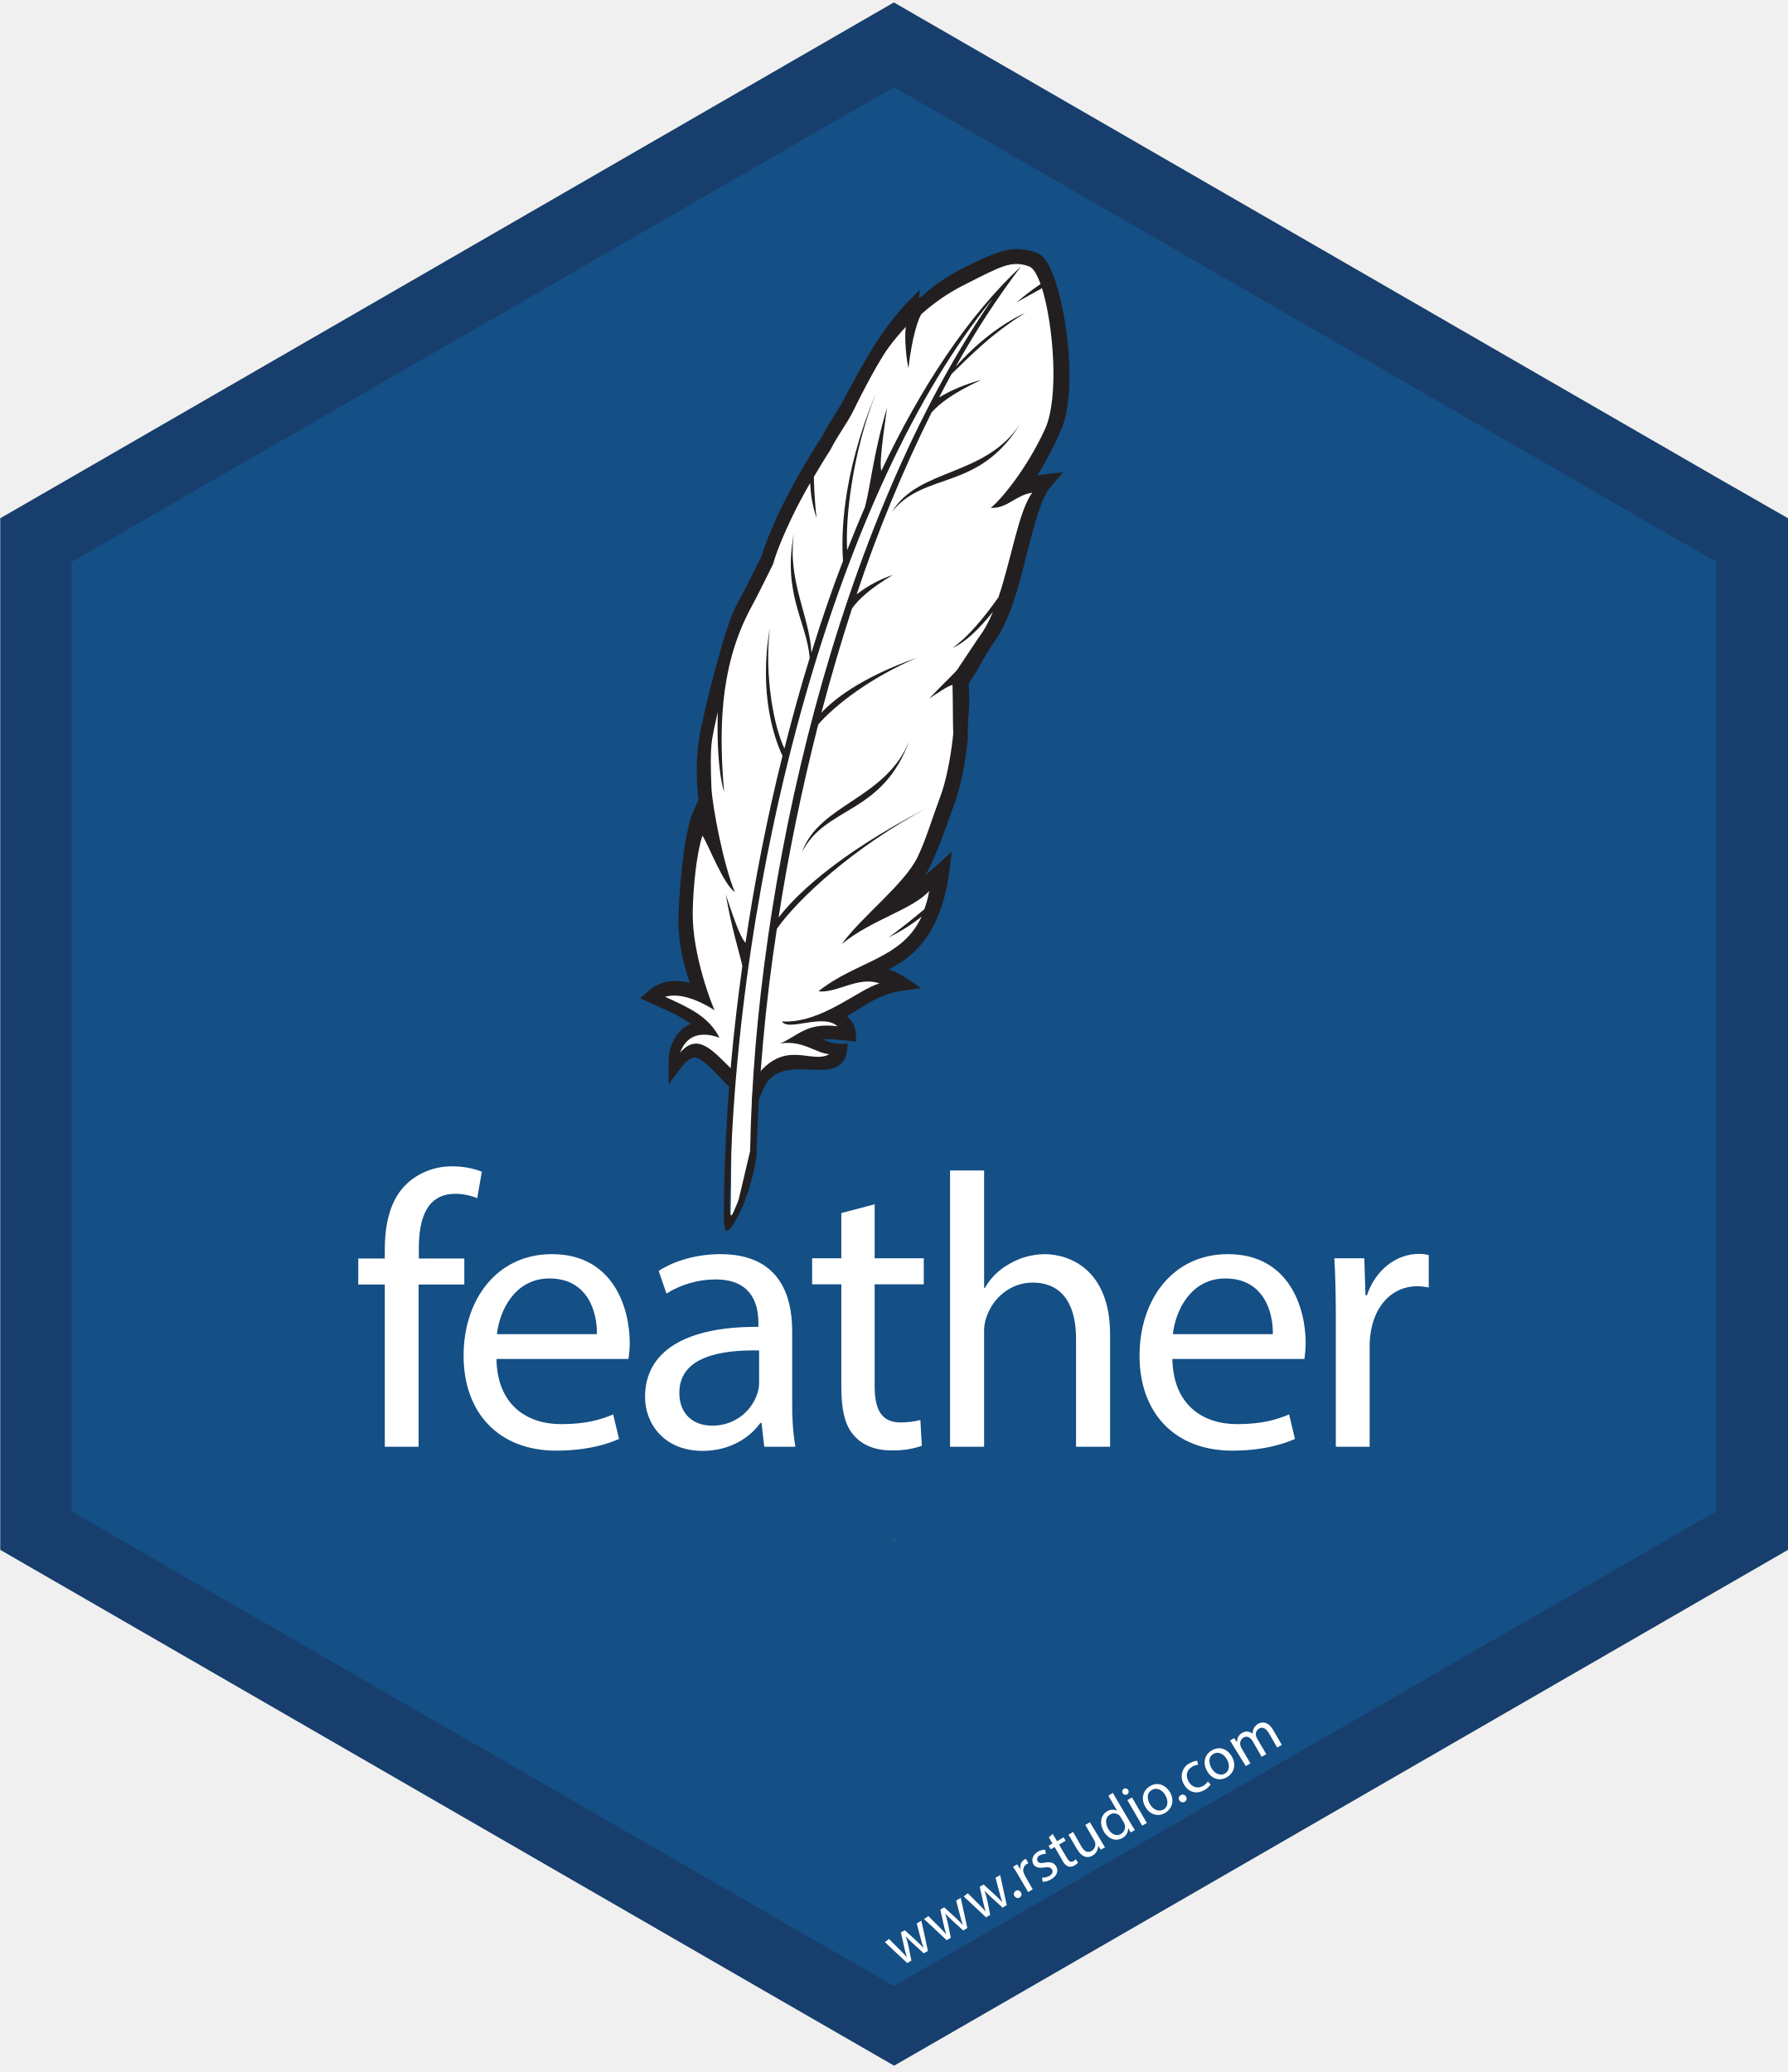
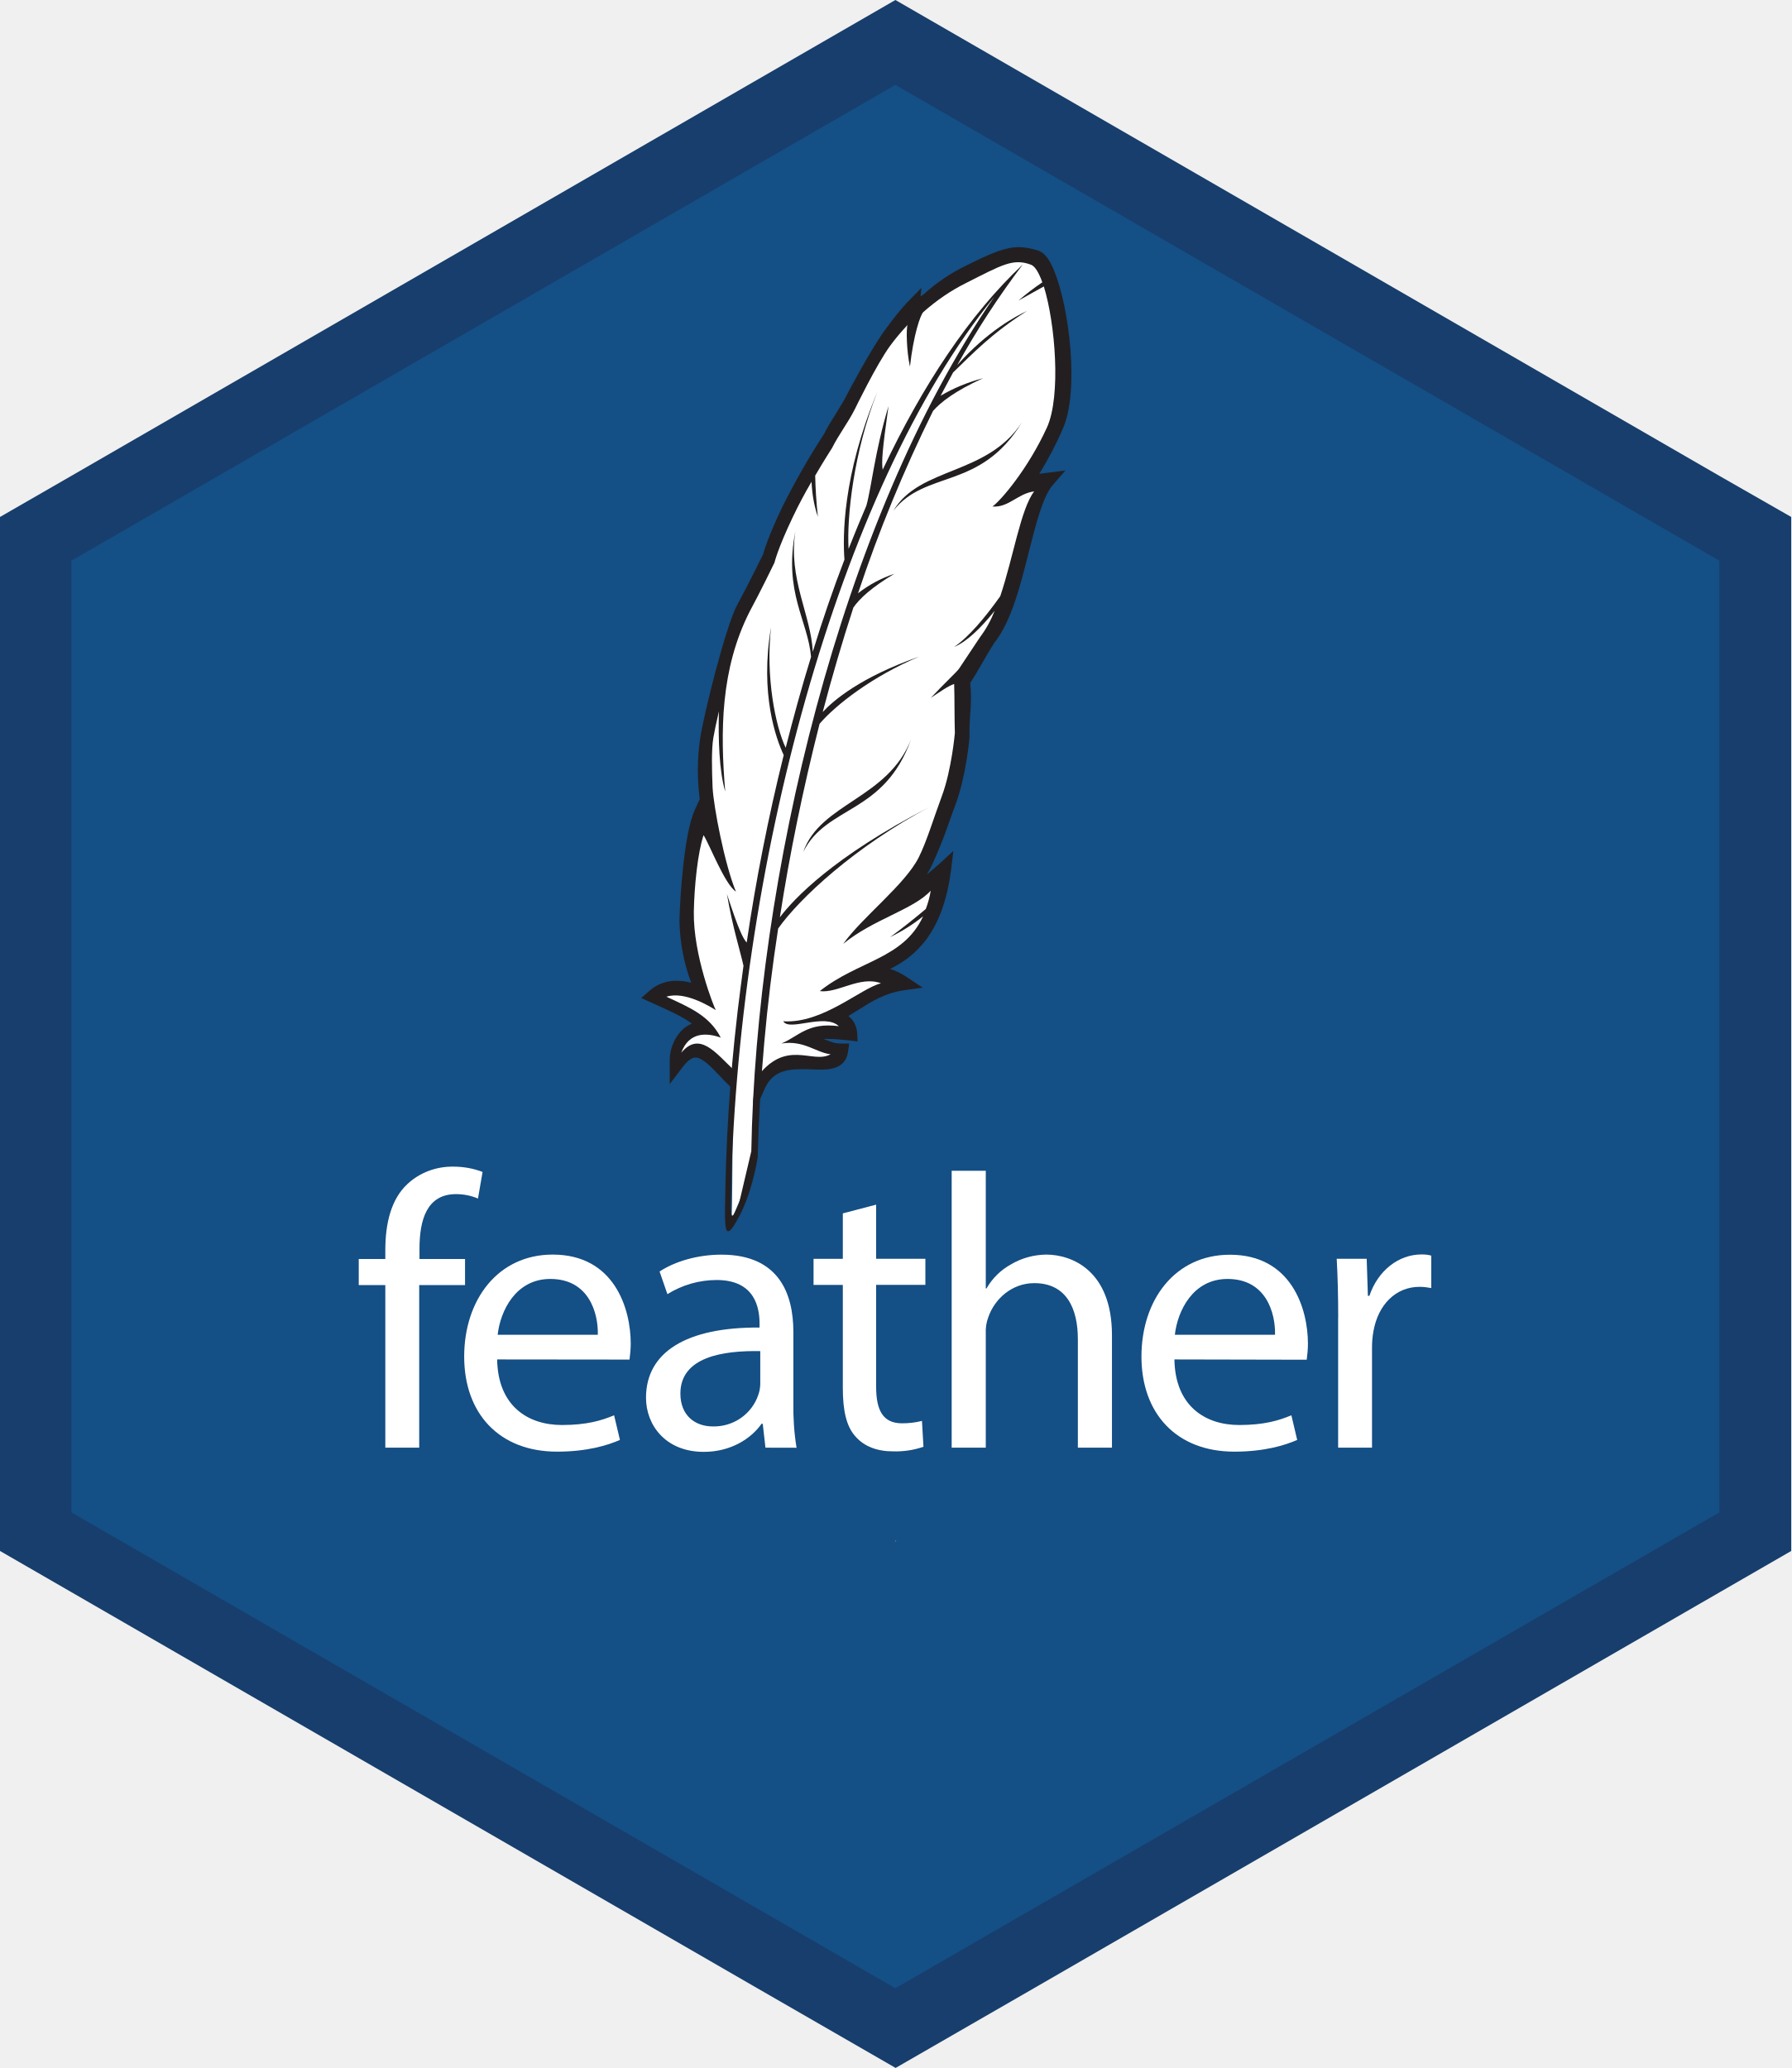
- <svg xmlns="http://www.w3.org/2000/svg" version="1.1" id="Layer_1" x="0px" y="0px" viewBox="0 0 735 852" style="enable-background:new 0 0 735 852;" xml:space="preserve">
+ <svg xmlns="http://www.w3.org/2000/svg" version="1.1" id="Layer_1" x="0px" y="0px" viewBox="0 0 2521 2911" style="enable-background:new 0 0 2521 2911;" xml:space="preserve">
  <style type="text/css">
	.st0{fill:#144F85;}
	.st1{fill:#173E6C;}
	.st2{fill:#E6B35A;}
	.st3{fill:#FFFFFF;}
	.st4{fill:#231F20;}
</style>
-   <path class="st0" d="M18.2,626.4V223.1l51.6-29.8L367.5,21.5l0,0l296.7,171.3l52.6,30.3v403.3L367.5,828L18.2,626.4z" />
-   <path class="st1" d="M705.6,196.2L427.8,35.8L367.5,1l-60.3,34.8L29.4,196.2L0.1,213.1v424.2l29.3,16.9l281.3,162.4l56.9,32.8  l56.9-32.8l281.3-162.4l29.3-16.9V213.1L705.6,196.2z M705.6,621.5L367.5,816.7L29.4,621.5V231L367.5,35.8l0,0L705.6,231V621.5z" />
-   <path class="st2" d="M367,633.9c0.3-0.3,0.6-0.6,0.9-0.9h-0.3C367.5,633.3,367.3,633.6,367,633.9z" />
-   <path class="st3" d="M158.2,594.9v-66.7h-10.9v-10.7h10.9v-3.7c0-10.9,2.4-20.8,9-27c5.1-4.8,11.9-7.3,18.9-7.2  c4.1,0,8.2,0.7,12,2.2l-1.9,10.9c-2.8-1.2-5.9-1.8-9-1.8c-12,0-15,10.6-15,22.4v4.2h18.7v10.7h-18.8v66.7L158.2,594.9z" />
-   <path class="st3" d="M204.1,558.7c0.3,19,12.5,26.9,26.6,26.9c10.1,0,16.2-1.8,21.4-4l2.4,10.1c-5,2.2-13.4,4.8-25.8,4.8  c-23.8,0-38.1-15.7-38.1-39s13.8-41.8,36.3-41.8c25.3,0,32,22.2,32,36.5c0,2.2-0.2,4.4-0.5,6.6H204.1z M245.4,548.6  c0.2-9-3.7-22.9-19.5-22.9c-14.2,0-20.5,13.1-21.6,22.9H245.4z" />
-   <path class="st3" d="M314.2,594.9l-1.1-9.8h-0.5c-4.3,6.1-12.6,11.5-23.7,11.5c-15.7,0-23.7-11-23.7-22.2c0-18.7,16.6-29,46.6-28.8  V544c0-6.4-1.8-17.9-17.6-17.9c-7.1,0-14.1,2-20.2,5.8l-3.2-9.3c6.4-4.2,15.7-6.9,25.4-6.9c23.7,0,29.5,16.2,29.5,31.7v29  c-0.1,6.2,0.3,12.4,1.3,18.5H314.2z M312.1,555.3c-15.4-0.3-32.8,2.4-32.8,17.4c0,9.1,6.1,13.5,13.3,13.5c8.4,0.2,16-5,18.7-13  c0.5-1.4,0.8-3,0.8-4.5V555.3z" />
-   <path class="st3" d="M359.6,495.2v22.2h20.2v10.7h-20.2v41.8c0,9.6,2.7,15,10.6,15c2.8,0,5.5-0.3,8.2-1l0.6,10.6  c-4,1.4-8.2,2-12.5,1.9c-6.6,0-11.8-2.1-15.2-5.9c-4-4.2-5.4-11-5.4-20.2v-42.2h-12v-10.7h12v-18.6L359.6,495.2z" />
-   <path class="st3" d="M390.5,481.3h14.1v48.3h0.3c2.4-4.2,5.9-7.6,10.1-9.9c4.4-2.6,9.3-3.9,14.4-4c10.4,0,27,6.4,27,33.1v46.1h-14  v-44.5c0-12.5-4.6-23-17.9-23c-9.1,0-16.3,6.4-18.9,14.1c-0.8,2.1-1.1,4.4-1,6.7v46.7h-14V481.3z" />
-   <path class="st3" d="M482,558.7c0.3,19,12.5,26.9,26.6,26.9c10.1,0,16.2-1.8,21.4-4l2.4,10.1c-5,2.2-13.4,4.8-25.8,4.8  c-23.8,0-38.1-15.7-38.1-39s13.8-41.8,36.3-41.8c25.3,0,32,22.2,32,36.5c0,2.2-0.2,4.4-0.5,6.6H482z M523.3,548.6  c0.2-9-3.7-22.9-19.5-22.9c-14.2,0-20.5,13.1-21.6,22.9H523.3z" />
-   <path class="st3" d="M549.2,541.6c0-9.1-0.2-17-0.6-24.2h12.3l0.5,15.2h0.6c3.5-10.4,12-17,21.4-17c1.3,0,2.7,0.1,4,0.5v13.3  c-1.6-0.3-3.2-0.5-4.8-0.5c-9.9,0-17,7.5-18.9,18.1c-0.4,2.2-0.6,4.4-0.6,6.6v41.3h-13.9V541.6z" />
-   <path class="st3" d="M365.5,797.3l4.5,4.5c1,1,1.9,1.9,2.7,2.9h0.1c-0.4-1.2-0.7-2.5-1-3.8l-1.4-6.3l1.6-0.9l4.7,4.3  c1.1,1,2.1,2,2.9,2.9h0.1c-0.5-1.3-0.9-2.6-1.2-3.9l-1.6-6.1l1.9-1.1l2.7,12.4l-1.7,1l-4.5-4.1c-1-0.9-2-1.9-2.9-2.9h0  c0.4,1.3,0.8,2.6,1.1,4l1.2,6l-1.7,1l-9.2-8.6L365.5,797.3z" />
-   <path class="st3" d="M381.7,787.9l4.5,4.5c1,1,1.9,1.9,2.7,2.9h0.1c-0.4-1.2-0.7-2.5-1-3.8l-1.4-6.3l1.6-0.9l4.7,4.3  c1.1,1,2.1,2,2.9,2.9h0.1c-0.5-1.3-0.9-2.6-1.2-3.9l-1.6-6.1l1.9-1.1l2.7,12.4l-1.7,1l-4.5-4.1c-1-1-2-1.8-2.9-2.9l0,0  c0.4,1.3,0.8,2.6,1.1,4l1.2,6l-1.7,1l-9.3-8.7L381.7,787.9z" />
-   <path class="st3" d="M397.9,778.5l4.5,4.5c1,1,1.9,1.9,2.7,2.9h0.1c-0.4-1.2-0.7-2.5-1-3.8l-1.4-6.3l1.6-0.9l4.7,4.3  c1.1,1,2.1,2,2.9,2.9h0.1c-0.5-1.3-0.9-2.6-1.2-3.9l-1.6-6.1l1.9-1.1l2.7,12.4l-1.7,1l-4.5-4.1c-1-1-2-1.8-2.9-2.9l0,0  c0.4,1.3,0.8,2.6,1.1,4l1.2,6l-1.7,1l-9.2-8.6L397.9,778.5z" />
-   <path class="st3" d="M417.1,779.7c-0.5-0.7-0.3-1.6,0.4-2.1c0,0,0.1,0,0.1-0.1c0.7-0.4,1.6-0.2,2,0.5c0,0,0,0.1,0.1,0.1  c0.5,0.7,0.3,1.6-0.4,2.1s-1.6,0.3-2.1-0.4C417.2,779.8,417.2,779.8,417.1,779.7z" />
-   <path class="st3" d="M418.5,770.8c-0.7-1.2-1.4-2.3-2-3.2l1.7-1l1.3,2h0.1c-0.4-1.5,0.2-3.2,1.6-4c0.2-0.1,0.4-0.2,0.6-0.2l1,1.8  c-0.2,0.1-0.5,0.2-0.7,0.3c-1.3,0.8-1.8,2.5-1.1,3.9c0.1,0.3,0.3,0.6,0.4,0.9l3.2,5.6l-1.9,1.1L418.5,770.8z" />
-   <path class="st3" d="M428.4,772.1c1,0,2-0.2,3-0.7c1.4-0.8,1.6-1.9,1.1-2.7s-1.4-1.1-3.1-0.8c-2.3,0.4-3.8-0.1-4.5-1.3  c-1-1.7-0.4-3.9,1.8-5.2c0.9-0.5,1.9-0.8,3-0.8l0.3,1.7c-0.9,0-1.7,0.2-2.5,0.6c-0.9,0.4-1.3,1.4-1,2.3c0,0,0,0.1,0.1,0.1  c0.5,0.9,1.4,0.9,3,0.6c2.2-0.4,3.7,0,4.6,1.5c1.1,1.8,0.4,4-2.1,5.4c-1,0.6-2.2,1-3.4,1L428.4,772.1z" />
-   <path class="st3" d="M432.8,754.1l1.8,3l2.7-1.6l0.8,1.4l-2.7,1.6l3.3,5.6c0.8,1.3,1.5,1.8,2.6,1.2c0.4-0.2,0.7-0.5,1-0.8l0.9,1.4  c-0.4,0.5-0.9,0.9-1.5,1.2c-0.7,0.5-1.7,0.6-2.5,0.4c-1-0.5-1.9-1.3-2.3-2.3l-3.3-5.7l-1.6,0.9l-0.9-1.4l1.6-1l-1.5-2.5L432.8,754.1  z" />
-   <path class="st3" d="M452.6,756.8c0.6,1.1,1.2,2,1.7,2.8l-1.7,1l-1.1-1.6l0,0c0,1.7-0.9,3.2-2.3,4c-1.6,1-4.1,1.2-6.3-2.5l-3.6-6.1  l1.9-1.1l3.3,5.8c1.1,2,2.5,3,4.3,2c1.1-0.7,1.7-1.9,1.5-3.2c-0.1-0.4-0.2-0.7-0.4-1.1l-3.7-6.4l1.9-1.1L452.6,756.8z" />
-   <path class="st3" d="M457.5,737.2l7.4,12.6c0.5,0.9,1.2,2,1.7,2.7l-1.7,1l-1.1-1.8l0,0c0.1,1.7-0.8,3.3-2.4,4.1  c-2.5,1.5-5.7,0.5-7.6-2.7c-2-3.5-1.1-6.9,1.4-8.3c1.2-0.8,2.8-0.9,4.1-0.2l0,0l-3.6-6.2L457.5,737.2z M460.9,747.5  c-0.2-0.3-0.3-0.5-0.5-0.8c-1-1.1-2.7-1.4-4-0.6c-2,1.1-2.1,3.5-0.8,5.9c1.2,2.1,3.3,3.3,5.3,2.1c1.3-0.8,2-2.4,1.5-3.9  c-0.1-0.3-0.2-0.6-0.4-0.9L460.9,747.5z" />
-   <path class="st3" d="M463.9,736.1c0.3,0.7,0.1,1.5-0.6,1.8c-0.6,0.3-1.4,0.1-1.7-0.5c-0.4-0.6-0.2-1.5,0.5-1.9c0,0,0,0,0,0  C462.6,735.2,463.5,735.4,463.9,736.1C463.9,736,463.9,736,463.9,736.1z M469.6,750.7l-6.1-10.5l1.9-1.1l6.1,10.5L469.6,750.7z" />
-   <path class="st3" d="M481,736.9c2.2,3.9,0.5,7.1-2,8.6c-2.8,1.6-6.2,0.8-8.1-2.5c-2-3.5-0.9-6.9,2-8.6S479.1,733.8,481,736.9z   M472.8,741.9c1.3,2.3,3.6,3.2,5.5,2.2s2.2-3.6,0.8-5.9c-1-1.8-3.2-3.5-5.5-2.2S471.6,739.9,472.8,741.9L472.8,741.9z" />
-   <path class="st3" d="M484.9,740.3c-0.5-0.7-0.3-1.6,0.4-2c0,0,0.1,0,0.1-0.1c0.7-0.5,1.7-0.3,2.2,0.5c0.5,0.7,0.3,1.7-0.5,2.2  C486.3,741.3,485.4,741.1,484.9,740.3C484.9,740.3,484.9,740.3,484.9,740.3z" />
-   <path class="st3" d="M497.7,733.8c-0.7,1-1.6,1.8-2.6,2.3c-3.1,1.8-6.5,0.9-8.3-2.3c-1.8-2.9-1-6.7,1.8-8.5c0.2-0.1,0.4-0.2,0.6-0.3  c0.9-0.5,1.9-0.9,3-1l0.4,1.7c-0.9,0-1.7,0.3-2.5,0.8c-2.4,1.4-2.7,3.9-1.4,6.1c1.4,2.4,3.8,3,5.9,1.8c0.8-0.5,1.5-1.1,2-1.9  L497.7,733.8z" />
-   <path class="st3" d="M506.4,722.2c2.2,3.9,0.6,7.1-2,8.6c-2.8,1.7-6.2,0.8-8.1-2.5c-2-3.5-1-6.9,2-8.6S504.5,719,506.4,722.2z   M498.1,727.1c1.3,2.3,3.7,3.2,5.5,2.2s2.2-3.5,0.8-5.9c-1-1.8-3.2-3.5-5.5-2.2S497,725.1,498.1,727.1z" />
-   <path class="st3" d="M507.4,718.5c-0.6-1.1-1.2-2-1.7-2.8l1.7-1l1.1,1.6h0.1c-0.1-1.6,0.8-3.1,2.2-3.8c1.3-0.8,3-0.6,4.2,0.4l0,0  c0-0.7,0.1-1.4,0.4-2c0.4-0.9,1-1.6,1.9-2.1c1.4-0.8,4-1.1,6.1,2.5l3.6,6.2l-1.9,1.1l-3.4-5.9c-1.2-2-2.6-2.8-4.1-1.9  c-1,0.6-1.5,1.8-1.2,3c0.1,0.4,0.2,0.7,0.4,1l3.8,6.5l-1.9,1.1l-3.6-6.3c-1-1.7-2.4-2.5-3.9-1.6c-1.1,0.7-1.6,2-1.2,3.3  c0.1,0.4,0.2,0.7,0.4,1l3.7,6.3l-1.9,1.1L507.4,718.5z" />
-   <path class="st3" d="M360.8,205.8c-31.7,78-51.7,152.8-59,238.5c-1.6,18.6-0.9,37.8-1.5,57.5c2.2-6.9,8.1-16.6,9.4-28.4  C311.5,379.4,324,308.3,360.8,205.8L360.8,205.8z" />
-   <path class="st4" d="M309.7,446.6v-0.1v-0.2l0-0.2c0.3-1.4,0-2.9-0.9-4c-0.7-0.9-1.8-1.4-3-1.4h-0.4c-1.3,0.1-4.2,0.4-4.6,2  l-0.6,2.6l-1.9-1.9l-1.9-2c-3.8-4-7.4-7.7-10.8-7.7c-2.1,0-4.2,1.4-6.4,4.4l-2.7,3.5V437c-0.2-4.3,1.4-8.5,4.3-11.7  c1.8-1.8,4.1-3,6.6-3.4c-4.5-4-9.5-6.2-16.4-9.3l-5-2.3l1.7-1.5c2.8-2.4,6.4-3.7,10.1-3.6c2.9,0.1,5.8,0.6,8.6,1.7  c-3.6-7.6-5.7-17-6-27.5c0.2-11.1,2.2-36.5,6.1-45.1l1.5-3.4l1.2,3.5c0.1,0.4,0.3,0.8,0.4,1.2c-2-10.8-2.4-21.6-1-30.7  c1.5-10,10.5-46.3,15.3-55c4.3-7.8,10-19.3,10.6-20.7c0.3-1.1,2-7.2,8-19.8c6.3-13.1,16-28.2,16.8-29.4c1.5-3,3.2-5.7,4.8-8.4  s3.3-5.4,4.7-8.3c0.4-0.8,10-18.9,15.9-26.8l0.6-0.8c2.3-3.3,4.9-6.4,7.5-9.4l3-3.1l-0.4,3.6c0.8-1.5,2.1-2.7,3.6-3.4  c0.2-0.1,0.3-0.2,0.5-0.3c5.2-4.7,11.1-8.7,17.4-11.8c10-5,15.7-7.4,20.8-7.4c2.7,0.1,5.3,0.6,7.7,1.6c1.9,0.7,3.7,3,5.4,7.2  c6.2,14.8,10.2,49.4,3.6,64c-5,10.9-8.5,17-11.6,21.3c2.1-0.6,4.3-1,6.5-1.2l3.9-0.5l-2.5,3c-4.4,5-7.2,16.3-10.2,28.2  c-3.5,13.9-7.2,28.3-13.9,36.7c-1.9,2.8-3.6,5.7-5.2,8.6s-3.2,5.6-5,8.3c0.4,4.3,0.4,8.7,0,13c-0.2,3.1-0.3,6.1-0.3,9.2v0.2  c0,0.6-1.4,16-5.6,27.2c-1,2.8-2,5.5-2.9,8c-1.9,5.8-4.2,11.5-6.8,17c-2,4.2-4.6,8-7.8,11.5c4.6-3.1,8.9-6.5,13-10.2l3-2.8l-0.5,4.1  c-3.7,29.1-18,36.9-28.8,41.2c4.1,0.1,8,1.4,11.3,3.8l3.3,2.2l-3.9,0.5c-7.9,1.1-13.5,4.6-18.8,8c-2.1,1.4-4.4,2.7-6.7,3.9  c2.9,1.1,4.9,3.8,5.2,7l0.1,1.8l-1.8-0.2c-3.1-0.4-6.2-0.6-9.3-0.6c-2.5-0.1-4.9,0.3-7.2,1.1c1.9,0.5,3.8,1.2,5.6,2  c2.3,1.1,4.8,1.8,7.3,1.9h1.7l-0.2,1.7c-0.8,6-7,6-9.9,6c-1.1,0-2.3,0-3.5-0.1s-2.6-0.1-4-0.1c-6.5,0-13,1.1-16.5,8.7l-2.3,5  L309.7,446.6z" />
-   <path class="st4" d="M418,105.3c2.5,0.1,4.9,0.6,7.2,1.5c7.8,2.9,16.3,51.3,8.1,69.1s-12.4,22.8-17.5,27.8c5.5-4,6.7-4.7,13.9-5.6  c-9.7,11.2-11.8,49.5-24.2,65c-3.9,5.7-6.7,11.7-10.6,17.4c1,8.1-0.5,14.7-0.2,22.6c0,0-1.4,15.6-5.5,26.9  c-3.6,9.8-6.1,17.9-9.6,24.8c-5.9,11.7-11,13.9-17.7,20.6c9.1-4.8,17.6-10.7,25.3-17.5c-5.1,39.4-29.3,38.3-38.6,44.8  c3.5-1.1,7.2-1.7,10.9-1.9c3.9,0,7.7,1.3,10.9,3.6c-14.8,2-21.8,12.4-31.8,14.1c0.6-0.1,1.2-0.1,1.8-0.1c4.9,0,8.2,2.8,8.5,6.5  c-3.1-0.4-6.3-0.6-9.5-0.7c-4.2-0.2-8.4,0.9-11.9,3.2c8.3,0.9,11.5,4.7,17.6,4.8c-0.6,4-3.9,4.7-8.4,4.7c-2.3,0-4.9-0.2-7.5-0.2  c-6.8,0-14.1,1.2-17.9,9.6c0,0,0-0.1,0-0.1c0.7-3.3-1.2-7.2-5.4-7.2h-0.5c-2.8,0.2-5.5,1-6,3.1c-4.9-5-9.2-10.1-13.8-10.1  c-2.4,0-4.9,1.4-7.6,5c0-8.8,5.5-13.7,10.8-13.7c0.9,0,1.9,0.2,2.7,0.5c-6.2-6.8-12.7-9.3-22.7-13.9c2.5-2.2,5.8-3.4,9.1-3.3  c4.3,0.2,8.4,1.4,12.1,3.6c-1.4-2.2-7.5-12.1-8-30.9c0.2-11.1,2.2-36.1,5.9-44.5c1.3,3.6,3.8,10.2,6.9,14.7  c-4.4-13.5-6.7-30.3-4.5-44.5c1.6-10.2,10.5-46.1,15.1-54.5s10.7-20.9,10.7-20.9s1.4-6,8-19.7c5.1-10.1,10.7-19.9,16.8-29.3  c2.9-5.9,6.7-10.9,9.6-16.7c0,0,9.8-18.7,15.7-26.6c2.5-3.5,5.2-6.8,8-10c-0.3,3.7-0.3,7.4-0.1,11.1c1.5-13.3,5.5-13.3,6.7-14.4  c5.1-4.7,10.9-8.6,17.1-11.6C408.2,107.5,413.4,105.4,418,105.3 M418.1,102.4c-5.4,0-11.2,2.4-21.4,7.5c-6.4,3.1-12.4,7.1-17.6,11.9  l-0.3,0.2c-0.3,0.2-0.6,0.4-1,0.6l0.4-3.5l-6.1,6.2c-2.7,3-5.3,6.2-7.7,9.5l-0.6,0.8c-6,8-15.6,26.2-16,27l0,0l0,0  c-1.4,2.8-3,5.4-4.7,8.1s-3.4,5.4-4.9,8.4c-6.2,9.5-11.8,19.4-16.9,29.5c-5.8,12.1-7.7,18.4-8.1,19.9c-0.9,1.9-6.4,13-10.5,20.5  c-4.8,8.8-13.9,45.4-15.4,55.5c-1.1,8.1-1.1,16.3-0.1,24.4l-2.1,4.6c-4.4,9.7-6.1,36.9-6.2,45.6v0.1c0.2,8.5,1.8,17,4.8,25  c-1.9-0.5-3.9-0.8-5.9-0.8c-4.1-0.1-8,1.3-11.1,4l-3.5,3.1l4.2,1.9l2.9,1.3c5.6,2.5,9.9,4.5,13.7,7.3c-1.7,0.7-3.2,1.7-4.4,3  c-3.2,3.5-4.9,8.1-4.7,12.9v8.9l5.4-7.1c1.9-2.5,3.7-3.8,5.2-3.8c2.7,0,6.3,3.7,9.7,7.3c0.6,0.7,1.3,1.3,1.9,2l3.8,3.8l1.3-5.2l0,0  c0,0,0.6-0.7,3.3-0.9h0.3c0.7,0,1.4,0.3,1.9,0.8c0.6,0.8,0.8,1.8,0.6,2.8l-0.1,0.5l0.1,0.5v0.2l1.2,10.8l4.5-10  c3-6.5,8.2-7.8,15.2-7.8c1.3,0,2.6,0,3.9,0.1s2.4,0.1,3.6,0.1c3.1,0,10.4,0,11.4-7.3l0.5-3.4H345c-2.4,0-4.3-0.8-6.8-1.8l-0.4-0.1  c0.5,0,0.9,0,1.5,0c3.1,0,6.1,0.3,9.2,0.6l3.5,0.4l-0.2-3.6c-0.2-2.7-1.5-5.2-3.6-6.8c1.5-0.9,2.9-1.8,4.4-2.7  c5.2-3.3,10.6-6.7,18.2-7.8l7.9-1.1l-6.6-4.4c-2.1-1.4-4.4-2.6-6.8-3.3c10.2-5,21.6-14.5,25-40.3l1-8.1l-6,5.5  c-1.6,1.4-3.2,2.8-4.9,4.2c0.7-1.1,1.3-2.3,2-3.7c2.6-5.6,4.9-11.3,6.9-17.1c0.9-2.5,1.8-5.2,2.9-8c4.3-11.5,5.7-27,5.7-27.6v-0.4  c-0.1-3.1,0.1-6.1,0.3-9.1c0.4-4.2,0.4-8.5,0-12.7c1.7-2.6,3.3-5.3,4.8-8c1.6-2.8,3.3-5.7,5.1-8.5c6.9-8.7,10.6-23.2,14.1-37.2  c3-11.8,5.8-22.9,9.9-27.6l5.1-5.9l-7.8,1c-1.1,0.1-2,0.3-2.9,0.4c3.6-5.9,6.9-12.1,9.6-18.4c7-15.4,2.7-50.2-3.6-65.2  c-1.9-4.6-3.9-7.1-6.3-8C423.6,103,420.8,102.4,418.1,102.4L418.1,102.4z" />
-   <path class="st3" d="M293.8,415.4c-0.6-1-9.3-22.5-9-40.4c0.2-10.6,1.6-24.2,4-31.4c2.5,3.9,8.6,20,13.3,23.2  c-4.7-11.3-9.2-35.1-9.6-42.8c-0.3-7.2-0.5-15.4,0.3-20.2c0.4-2.4,1.2-6.3,2.3-11c-0.3,11.4,0.1,24.4,2.6,32.9  c-2.1-24.8-1.9-50.3,10-73.8c4.4-8.1,10.2-20.1,10.2-20.1s1.3-5.7,7.6-18.9c2.3-4.8,5-9.9,7.6-14.3c0.2,4.9,1,9.7,2.6,14.4  c-0.7-6.4-1-12-1.1-16.9c3.8-6.5,6.9-11.3,6.9-11.3c2.8-5.6,6.6-10.4,9.4-16c0,0,8.9-18.4,14.5-26c2.2-3,4.6-5.8,7.1-8.5  c-0.6,1.6-0.4,10.9,1,17.1c1.4-12.8,4.3-21.4,5.5-22.4c5.3-4.7,11.1-8.7,17.5-11.9c14.7-7.4,19.3-10.3,26.7-7.5  c1.6,0.6,3.2,3.3,4.6,7.2c-3.4,2.3-6.7,4.8-9.8,7.5c3.6-2,7-3.9,10.4-5.8c4.7,15.1,7.1,44.9,1.3,57.8c-7.8,17.1-19,30.1-22.4,32.5  c6.7,0.5,10.3-5.3,17.1-6.2c-5.5,7.2-8.5,26.9-13.9,43c-6.3,8.9-13,16.8-18.9,20.8c5.1-2.1,10.9-7.7,16.6-14.8  c-1.5,3.8-3.5,7.5-6,10.8l-8.6,12.9c-0.8,1.2-6,6-11.6,12c3.9-2.6,7.1-4.9,9.6-5.7c0.2,6.3,0.1,13.8,0.3,20.1c0,0-1.3,15-5.3,25.8  c-3.5,9.4-6.2,18.6-9.5,25.2c-5.6,11.2-23.3,24.6-31,35.5c12.1-10,28.9-14.1,35.9-21.8c-0.4,2.6-1.1,5.1-2,7.5  c-4.3,3.6-9.1,7.5-14.7,11.6c4.8-2.4,9.4-5.2,13.6-8.6c-8.1,17.6-26.6,18.1-42.4,30.7c7.4,1,16.4-6.4,25.1-3.2  c-8.5,2.2-23.9,16.6-40.1,15.6c2.4,4.3,17-3.5,22.8,2c-12.8-1.7-16.5,4.2-23.6,7.1c9.3-1.5,14.3,3.8,20.2,4.4  c-7.5,4.3-18.5-7-30.8,10.2c-0.4,0.5-1.3,15.5-1.7,16c-2.5-0.8-4.1-10.8-6.5-12.9c-0.2-0.2-0.7-6.8-0.9-7  c-7.2-6.8-13.9-15.9-21.4-6.9c3.2-8.8,10.7-8.2,16.2-6.2c-4.6-9-12.8-12.4-22.3-16.8C281.1,407.5,291.4,413.9,293.8,415.4  L293.8,415.4z" />
-   <path class="st4" d="M329.7,350.5c9.6-19.3,33.2-15.2,44.3-46.3C364.5,328.7,336.7,330.4,329.7,350.5z" />
-   <path class="st4" d="M366.7,210.5c13.3-16.9,35.6-8.2,52.8-36.3C405.1,196.2,377.6,192.3,366.7,210.5z" />
-   <path class="st4" d="M391.2,153.8c8.2-7.9,15.8-16,30.3-25.2c-4.3,2-16.2,8.2-28.6,22.2c8-14.4,17-28.2,26.9-41.3  c-21.9,20.5-41.2,49.7-57.5,84.2c-0.5-3-0.2-7.9,2.4-26.1c-5.7,19.1-6.9,33.1-9.1,40.9c-2.5,5.8-4.9,11.7-7.3,17.7  c-0.8-13,2.1-39.9,11.8-64.4c-14.4,34.5-14.2,59.8-13.5,68.8c-4.7,12.2-9,24.8-13,37.8c-0.7-15.1-10.2-30-7.1-49.5  c-5,25,5.1,36.6,6.4,51.6c-3.8,12.2-7.2,24.7-10.4,37.3c-4.2-8.7-8.3-29.2-6-49.5c-4.7,27.4,2.1,45.9,5.2,52.5  c-6.3,25.3-11.4,51.2-15.2,76.9c-1.6-1.9-3.3-5.2-8.1-19.9c2.3,13.6,5.4,23.1,6.8,29.4c-0.8,6-1.6,11.9-2.3,17.8l-0.3,2.6  c-3.1,26.4-4.7,52.9-5,79.5c-0.1,9.6,0.4,13.4,6.3,2c3.3-6.5,5.8-15.4,7.1-23.3c0.8-31.5,3.6-62.8,8.4-93.9  c8.7-12.3,31.5-33.6,62.2-49.9c-39.7,20.5-55.8,37.8-61.5,45.3c4-25.9,9.5-52.7,16.3-79.4c6.7-7.8,21.6-19.4,40.8-27.5  c-24,8.4-35.2,18-39.5,22.7c3.8-14.4,8-28.8,12.6-42.9c2.6-3.7,7.4-8.2,16.8-13.8c-5.4,1.8-10.4,4.5-14.9,8  c8.5-25.6,18.8-50.6,30.8-74.8c3.2-3.6,8.9-8.1,20.5-13.4c-6.1,1.6-12,4-17.4,7.2C387.8,160.1,389.5,156.9,391.2,153.8z   M308.4,473.3l-5,21.2c-2.7,6.5-3.5,7.5-3.4,0c2-134.6,43.8-292.9,108.1-371.7C344.4,215.1,310.3,362.8,308.4,473.3z" />
-   <path class="st3" d="M401.9,193.8c-13.9,15.9-22.2,7.4-34.5,18.3C377.3,196.5,388.6,205.4,401.9,193.8z" />
-   <path class="st3" d="M368.9,342.5c-15.2,13.8-30.2,21.8-46.1,38C327.4,373.6,342.5,356.9,368.9,342.5z" />
+   <g>
+     <path class="st0" d="M62.1,2145.9V762.1l177-102.2L1260.2,70.3l0,0l1017.7,587.8l180.4,104v1383.8l-1198.1,691.7L62.1,2145.9z" />
+     <path class="st1" d="M2419.8,669.8L1467,119.4L1260.2,0l-206.8,119.4L100.5,669.8L0,727.7v1455.5l100.5,58l964.8,557.2l195.2,112.5   l195.2-112.5l964.8-557.2l100.5-58V727.7L2419.8,669.8z M2419.8,2129l-1159.7,669.8L100.5,2129V789.2l1159.7-669.8l0,0   l1159.7,669.8V2129z" />
+     <path class="st2" d="M1258.4,2171.6c1-1,2.1-2.1,3.1-3.1h-1C1260.2,2169.5,1259.5,2170.6,1258.4,2171.6z" />
+     <path class="st3" d="M542.3,2037.8v-228.9h-37.4v-36.7h37.4v-12.7c0-37.4,8.2-71.4,30.9-92.6c17.5-16.5,40.8-25,64.8-24.7   c14.1,0,28.1,2.4,41.2,7.5l-6.5,37.4c-9.6-4.1-20.2-6.2-30.9-6.2c-41.2,0-51.4,36.4-51.4,76.9v14.4h64.1v36.7h-64.5v228.9H542.3z" />
+     <path class="st3" d="M699.7,1913.6c1,65.2,42.9,92.3,91.2,92.3c34.6,0,55.6-6.2,73.4-13.7l8.2,34.7c-17.1,7.5-46,16.5-88.5,16.5   c-81.6,0-130.7-53.9-130.7-133.8S700.7,1766,777.9,1766c86.8,0,109.8,76.2,109.8,125.2c0,7.5-0.7,15.1-1.7,22.6L699.7,1913.6   L699.7,1913.6z M841.4,1878.9c0.7-30.9-12.7-78.6-66.9-78.6c-48.7,0-70.3,44.9-74.1,78.6H841.4z" />
+     <path class="st3" d="M1077.3,2037.8l-3.8-33.6h-1.7c-14.7,20.9-43.2,39.5-81.3,39.5c-53.8,0-81.3-37.7-81.3-76.2   c0-64.2,56.9-99.5,159.8-98.8v-5.5c0-22-6.2-61.4-60.4-61.4c-24.4,0-48.4,6.9-69.3,19.9l-11-31.9c22-14.4,53.8-23.7,87.1-23.7   c81.3,0,101.2,55.6,101.2,108.8v99.5c-0.3,21.3,1,42.5,4.5,63.5L1077.3,2037.8L1077.3,2037.8z M1070.1,1901.9   c-52.8-1-112.5,8.2-112.5,59.7c0,31.2,20.9,46.3,45.6,46.3c28.8,0.7,54.9-17.2,64.1-44.6c1.7-4.8,2.7-10.3,2.7-15.4V1901.9z" />
+     <path class="st3" d="M1233.1,1695.7v76.2h69.3v36.7h-69.3V1952c0,32.9,9.3,51.5,36.4,51.5c9.6,0,18.9-1,28.1-3.4l2.1,36.4   c-13.7,4.8-28.1,6.9-42.9,6.5c-22.6,0-40.5-7.2-52.1-20.2c-13.7-14.4-18.5-37.7-18.5-69.3v-144.8h-41.2v-36.7h41.2V1708   L1233.1,1695.7z" />
+     <path class="st3" d="M1339,1648h48.4v165.7h1c8.2-14.4,20.2-26.1,34.6-34c15.1-8.9,31.9-13.4,49.4-13.7c35.7,0,92.6,22,92.6,113.6   v158.2h-48v-152.7c0-42.9-15.8-78.9-61.4-78.9c-31.2,0-55.9,22-64.8,48.4c-2.7,7.2-3.8,15.1-3.4,23v160.2h-48V1648H1339z" />
+     <path class="st3" d="M1652.9,1913.6c1,65.2,42.9,92.3,91.2,92.3c34.6,0,55.6-6.2,73.4-13.7l8.2,34.7c-17.1,7.5-46,16.5-88.5,16.5   c-81.6,0-130.7-53.9-130.7-133.8s47.3-143.4,124.5-143.4c86.8,0,109.8,76.2,109.8,125.2c0,7.5-0.7,15.1-1.7,22.6L1652.9,1913.6   L1652.9,1913.6z M1794.5,1878.9c0.7-30.9-12.7-78.6-66.9-78.6c-48.7,0-70.3,44.9-74.1,78.6H1794.5z" />
+     <path class="st3" d="M1883.4,1854.9c0-31.2-0.7-58.3-2.1-83h42.2l1.7,52.2h2.1c12-35.7,41.2-58.3,73.4-58.3c4.5,0,9.3,0.3,13.7,1.7   v45.6c-5.5-1-11-1.7-16.5-1.7c-34,0-58.3,25.7-64.8,62.1c-1.4,7.5-2.1,15.1-2.1,22.6v141.7h-47.7V1854.9z" />
+     <path class="st3" d="M1237.2,702.7c-108.7,267.6-177.3,524.3-202.4,818.3c-5.5,63.8-3.1,129.7-5.1,197.3   c7.5-23.7,27.8-57,32.2-97.4C1068.1,1298.4,1111,1054.4,1237.2,702.7L1237.2,702.7z" />
+     <path class="st4" d="M1061.9,1528.9v-0.3v-0.7v-0.7c1-4.8,0-10-3.1-13.7c-2.4-3.1-6.2-4.8-10.3-4.8h-1.4   c-4.5,0.3-14.4,1.4-15.8,6.9l-2.1,8.9l-6.5-6.5l-6.5-6.9c-13-13.7-25.4-26.4-37-26.4c-7.2,0-14.4,4.8-22,15.1l-9.3,12V1496   c-0.7-14.8,4.8-29.2,14.7-40.1c6.2-6.2,14.1-10.3,22.6-11.7c-15.4-13.7-32.6-21.3-56.3-31.9l-17.1-7.9l5.8-5.1   c9.6-8.2,22-12.7,34.6-12.4c9.9,0.3,19.9,2.1,29.5,5.8c-12.3-26.1-19.6-58.3-20.6-94.4c0.7-38.1,7.5-125.2,20.9-154.7l5.1-11.7   l4.1,12c0.3,1.4,1,2.7,1.4,4.1c-6.9-37.1-8.2-74.1-3.4-105.3c5.1-34.3,36-158.9,52.5-188.7c14.7-26.8,34.3-66.2,36.4-71   c1-3.8,6.9-24.7,27.4-67.9c21.6-44.9,54.9-96.8,57.6-100.9c5.1-10.3,11-19.6,16.5-28.8c5.5-9.3,11.3-18.5,16.1-28.5   c1.4-2.7,34.3-64.8,54.5-92l2.1-2.7c7.9-11.3,16.8-22,25.7-32.3l10.3-10.6l-1.4,12.4c2.7-5.1,7.2-9.3,12.3-11.7   c0.7-0.3,1-0.7,1.7-1c17.8-16.1,38.1-29.9,59.7-40.5c34.3-17.2,53.8-25.4,71.3-25.4c9.3,0.3,18.2,2.1,26.4,5.5   c6.5,2.4,12.7,10.3,18.5,24.7c21.3,50.8,35,169.5,12.3,219.6c-17.1,37.4-29.2,58.3-39.8,73.1c7.2-2.1,14.7-3.4,22.3-4.1l13.4-1.7   l-8.6,10.3c-15.1,17.2-24.7,55.9-35,96.8c-12,47.7-24.7,97.1-47.7,125.9c-6.5,9.6-12.3,19.6-17.8,29.5c-5.5,10-11,19.2-17.1,28.5   c1.4,14.8,1.4,29.9,0,44.6c-0.7,10.6-1,20.9-1,31.6v0.7c0,2.1-4.8,54.9-19.2,93.3c-3.4,9.6-6.9,18.9-9.9,27.4   c-6.5,19.9-14.4,39.5-23.3,58.3c-6.9,14.4-15.8,27.4-26.8,39.5c15.8-10.6,30.5-22.3,44.6-35l10.3-9.6l-1.7,14.1   c-12.7,99.8-61.7,126.6-98.8,141.4c14.1,0.3,27.4,4.8,38.8,13l11.3,7.5l-13.4,1.7c-27.1,3.8-46.3,15.8-64.5,27.4   c-7.2,4.8-15.1,9.3-23,13.4c9.9,3.8,16.8,13,17.8,24l0.3,6.2l-6.2-0.7c-10.6-1.4-21.3-2.1-31.9-2.1c-8.6-0.3-16.8,1-24.7,3.8   c6.5,1.7,13,4.1,19.2,6.9c7.9,3.8,16.5,6.2,25,6.5h5.8l-0.7,5.8c-2.7,20.6-24,20.6-34,20.6c-3.8,0-7.9,0-12-0.3s-8.9-0.3-13.7-0.3   c-22.3,0-44.6,3.8-56.6,29.9l-7.9,17.2L1061.9,1528.9z" />
+     <path class="st4" d="M1433.4,357.9c8.6,0.3,16.8,2.1,24.7,5.1c26.8,10,55.9,176,27.8,237.1s-42.5,78.2-60,95.4   c18.9-13.7,23-16.1,47.7-19.2c-33.3,38.4-40.5,169.8-83,223c-13.4,19.6-23,40.1-36.4,59.7c3.4,27.8-1.7,50.4-0.7,77.5   c0,0-4.8,53.5-18.9,92.3c-12.3,33.6-20.9,61.4-32.9,85.1c-20.2,40.1-37.7,47.7-60.7,70.7c31.2-16.5,60.4-36.7,86.8-60   c-17.5,135.2-100.5,131.4-132.4,153.7c12-3.8,24.7-5.8,37.4-6.5c13.4,0,26.4,4.5,37.4,12.4c-50.8,6.9-74.8,42.5-109.1,48.4   c2.1-0.3,4.1-0.3,6.2-0.3c16.8,0,28.1,9.6,29.2,22.3c-10.6-1.4-21.6-2.1-32.6-2.4c-14.4-0.7-28.8,3.1-40.8,11   c28.5,3.1,39.4,16.1,60.4,16.5c-2.1,13.7-13.4,16.1-28.8,16.1c-7.9,0-16.8-0.7-25.7-0.7c-23.3,0-48.4,4.1-61.4,32.9v-0.3   c2.4-11.3-4.1-24.7-18.5-24.7h-1.7c-9.6,0.7-18.9,3.4-20.6,10.6c-16.8-17.2-31.6-34.7-47.3-34.7c-8.2,0-16.8,4.8-26.1,17.2   c0-30.2,18.9-47,37-47c3.1,0,6.5,0.7,9.3,1.7c-21.3-23.3-43.6-31.9-77.9-47.7c8.6-7.5,19.9-11.7,31.2-11.3   c14.7,0.7,28.8,4.8,41.5,12.4c-4.8-7.5-25.7-41.5-27.4-106c0.7-38.1,7.5-123.9,20.2-152.7c4.5,12.4,13,35,23.7,50.4   c-15.1-46.3-23-104-15.4-152.7c5.5-35,36-158.2,51.8-187c15.8-28.8,36.7-71.7,36.7-71.7s4.8-20.6,27.4-67.6   c17.5-34.7,36.7-68.3,57.6-100.5c9.9-20.2,23-37.4,32.9-57.3c0,0,33.6-64.2,53.8-91.3c8.6-12,17.8-23.3,27.4-34.3   c-1,12.7-1,25.4-0.3,38.1c5.1-45.6,18.9-45.6,23-49.4c17.5-16.1,37.4-29.5,58.7-39.8C1399.8,365.4,1417.6,358.2,1433.4,357.9    M1433.7,347.9c-18.5,0-38.4,8.2-73.4,25.7c-22,10.6-42.5,24.4-60.4,40.8l-1,0.7c-1,0.7-2.1,1.4-3.4,2.1l1.4-12l-20.9,21.3   c-9.3,10.3-18.2,21.3-26.4,32.6l-2.1,2.7c-20.6,27.4-53.5,89.9-54.9,92.6l0,0l0,0c-4.8,9.6-10.3,18.5-16.1,27.8   s-11.7,18.5-16.8,28.8c-21.3,32.6-40.5,66.6-58,101.2c-19.9,41.5-26.4,63.1-27.8,68.3c-3.1,6.5-22,44.6-36,70.3   c-16.5,30.2-47.7,155.8-52.8,190.4c-3.8,27.8-3.8,55.9-0.3,83.7l-7.2,15.8c-15.1,33.3-20.9,126.6-21.3,156.5v0.3   c0.7,29.2,6.2,58.3,16.5,85.8c-6.5-1.7-13.4-2.7-20.2-2.7c-14.1-0.3-27.4,4.5-38.1,13.7l-12,10.6l14.4,6.5l9.9,4.5   c19.2,8.6,34,15.4,47,25c-5.8,2.4-11,5.8-15.1,10.3c-11,12-16.8,27.8-16.1,44.3v30.5l18.5-24.4c6.5-8.6,12.7-13,17.8-13   c9.3,0,21.6,12.7,33.3,25c2.1,2.4,4.5,4.5,6.5,6.9l13,13l4.5-17.8l0,0c0,0,2.1-2.4,11.3-3.1h1c2.4,0,4.8,1,6.5,2.7   c2.1,2.7,2.7,6.2,2.1,9.6l-0.3,1.7l0.3,1.7v0.7l4.1,37.1l15.4-34.3c10.3-22.3,28.1-26.8,52.1-26.8c4.5,0,8.9,0,13.4,0.3   c4.5,0.3,8.2,0.3,12.3,0.3c10.6,0,35.7,0,39.1-25l1.7-11.7H1183c-8.2,0-14.7-2.7-23.3-6.2l-1.4-0.3c1.7,0,3.1,0,5.1,0   c10.6,0,20.9,1,31.6,2.1l12,1.4l-0.7-12.4c-0.7-9.3-5.1-17.8-12.3-23.3c5.1-3.1,9.9-6.2,15.1-9.3c17.8-11.3,36.4-23,62.4-26.8   l27.1-3.8l-22.6-15.1c-7.2-4.8-15.1-8.9-23.3-11.3c35-17.2,74.1-49.8,85.7-138.3l3.4-27.8l-20.6,18.9c-5.5,4.8-11,9.6-16.8,14.4   c2.4-3.8,4.5-7.9,6.9-12.7c8.9-19.2,16.8-38.8,23.7-58.7c3.1-8.6,6.2-17.8,9.9-27.4c14.7-39.5,19.6-92.6,19.6-94.7v-1.4   c-0.3-10.6,0.3-20.9,1-31.2c1.4-14.4,1.4-29.2,0-43.6c5.8-8.9,11.3-18.2,16.5-27.4c5.5-9.6,11.3-19.6,17.5-29.2   c23.7-29.9,36.4-79.6,48.4-127.6c10.3-40.5,19.9-78.6,34-94.7l17.5-20.2l-26.8,3.4c-3.8,0.3-6.9,1-9.9,1.4   c12.3-20.2,23.7-41.5,32.9-63.1c24-52.8,9.3-172.2-12.3-223.7c-6.5-15.8-13.4-24.4-21.6-27.4C1452.6,350,1443,347.9,1433.7,347.9   L1433.7,347.9z" />
+     <path class="st3" d="M1007.4,1421.9c-2.1-3.4-31.9-77.2-30.9-138.6c0.7-36.4,5.5-83,13.7-107.7c8.6,13.4,29.5,68.6,45.6,79.6   c-16.1-38.8-31.6-120.4-32.9-146.9c-1-24.7-1.7-52.8,1-69.3c1.4-8.2,4.1-21.6,7.9-37.7c-1,39.1,0.3,83.7,8.9,112.9   c-7.2-85.1-6.5-172.6,34.3-253.2c15.1-27.8,35-69,35-69s4.5-19.6,26.1-64.8c7.9-16.5,17.1-34,26.1-49.1c0.7,16.8,3.4,33.3,8.9,49.4   c-2.4-22-3.4-41.2-3.8-58c13-22.3,23.7-38.8,23.7-38.8c9.6-19.2,22.6-35.7,32.2-54.9c0,0,30.5-63.1,49.7-89.2   c7.5-10.3,15.8-19.9,24.4-29.2c-2.1,5.5-1.4,37.4,3.4,58.7c4.8-43.9,14.7-73.4,18.9-76.9c18.2-16.1,38.1-29.9,60-40.8   c50.4-25.4,66.2-35.3,91.6-25.7c5.5,2.1,11,11.3,15.8,24.7c-11.7,7.9-23,16.5-33.6,25.7c12.3-6.9,24-13.4,35.7-19.9   c16.1,51.8,24.4,154.1,4.5,198.3c-26.8,58.7-65.2,103.3-76.8,111.5c23,1.7,35.3-18.2,58.7-21.3c-18.9,24.7-29.2,92.3-47.7,147.5   c-21.6,30.5-44.6,57.6-64.8,71.4c17.5-7.2,37.4-26.4,56.9-50.8c-5.1,13-12,25.7-20.6,37.1l-29.5,44.3c-2.7,4.1-20.6,20.6-39.8,41.2   c13.4-8.9,24.4-16.8,32.9-19.6c0.7,21.6,0.3,47.4,1,69c0,0-4.5,51.5-18.2,88.5c-12,32.3-21.3,63.8-32.6,86.5   c-19.2,38.4-79.9,84.4-106.3,121.8c41.5-34.3,99.1-48.4,123.1-74.8c-1.4,8.9-3.8,17.5-6.9,25.7c-14.7,12.4-31.2,25.7-50.4,39.8   c16.5-8.2,32.2-17.8,46.6-29.5c-27.8,60.4-91.2,62.1-145.4,105.3c25.4,3.4,56.3-22,86.1-11c-29.2,7.5-82,57-137.5,53.5   c8.2,14.8,58.3-12,78.2,6.9c-43.9-5.8-56.6,14.4-80.9,24.4c31.9-5.1,49,13,69.3,15.1c-25.7,14.8-63.5-24-105.6,35   c-1.4,1.7-4.5,53.2-5.8,54.9c-8.6-2.7-14.1-37.1-22.3-44.3c-0.7-0.7-2.4-23.3-3.1-24c-24.7-23.3-47.7-54.6-73.4-23.7   c11-30.2,36.7-28.1,55.6-21.3c-15.8-30.9-43.9-42.5-76.5-57.6C963.8,1394.8,999.1,1416.7,1007.4,1421.9L1007.4,1421.9z" />
+     <path class="st4" d="M1130.5,1199.2c32.9-66.2,113.9-52.2,151.9-158.9C1249.9,1124.4,1154.5,1130.2,1130.5,1199.2z" />
+     <path class="st4" d="M1257.4,718.8c45.6-58,122.1-28.1,181.1-124.6C1389.1,669.8,1294.8,656.4,1257.4,718.8z" />
+     <path class="st4" d="M1341.4,524.3c28.1-27.1,54.2-54.9,103.9-86.5c-14.7,6.9-55.6,28.1-98.1,76.2c27.4-49.4,58.3-96.8,92.3-141.7   c-75.1,70.3-141.3,170.5-197.2,288.9c-1.7-10.3-0.7-27.1,8.2-89.6c-19.6,65.5-23.7,113.6-31.2,140.3c-8.6,19.9-16.8,40.1-25,60.7   c-2.7-44.6,7.2-136.9,40.5-221c-49.4,118.4-48.7,205.2-46.3,236.1c-16.1,41.9-30.9,85.1-44.6,129.7c-2.4-51.8-35-102.9-24.4-169.8   c-17.1,85.8,17.5,125.6,22,177c-13,41.9-24.7,84.7-35.7,128c-14.4-29.9-28.5-100.2-20.6-169.8c-16.1,94,7.2,157.5,17.8,180.1   c-21.6,86.8-39.1,175.7-52.1,263.9c-5.5-6.5-11.3-17.8-27.8-68.3c7.9,46.7,18.5,79.3,23.3,100.9c-2.7,20.6-5.5,40.8-7.9,61.1   l-1,8.9c-10.6,90.6-16.1,181.5-17.1,272.8c-0.3,32.9,1.4,46,21.6,6.9c11.3-22.3,19.9-52.8,24.4-79.9   c2.7-108.1,12.3-215.5,28.8-322.2c29.8-42.2,108-115.3,213.3-171.2c-136.2,70.3-191.4,129.7-210.9,155.4   c13.7-88.9,32.6-180.8,55.9-272.4c23-26.8,74.1-66.6,139.9-94.4c-82.3,28.8-120.7,61.8-135.5,77.9c13-49.4,27.4-98.8,43.2-147.2   c8.9-12.7,25.4-28.1,57.6-47.4c-18.5,6.2-35.7,15.4-51.1,27.4c29.2-87.8,64.5-173.6,105.6-256.7c11-12.4,30.5-27.8,70.3-46   c-20.9,5.5-41.2,13.7-59.7,24.7C1329.8,545.9,1335.6,534.9,1341.4,524.3z M1057.4,1620.5l-17.1,72.7c-9.3,22.3-12,25.7-11.7,0   c6.9-461.8,150.2-1005,370.8-1275.4C1180.9,734.6,1064,1241.4,1057.4,1620.5z" />
+     <path class="st3" d="M1378.1,661.5c-47.7,54.6-76.1,25.4-118.3,62.8C1293.8,670.8,1332.5,701.3,1378.1,661.5z" />
+     <path class="st3" d="M1265,1171.7c-52.1,47.4-103.6,74.8-158.1,130.4C1122.6,1278.5,1174.4,1221.2,1265,1171.7z" />
+   </g>
</svg>
